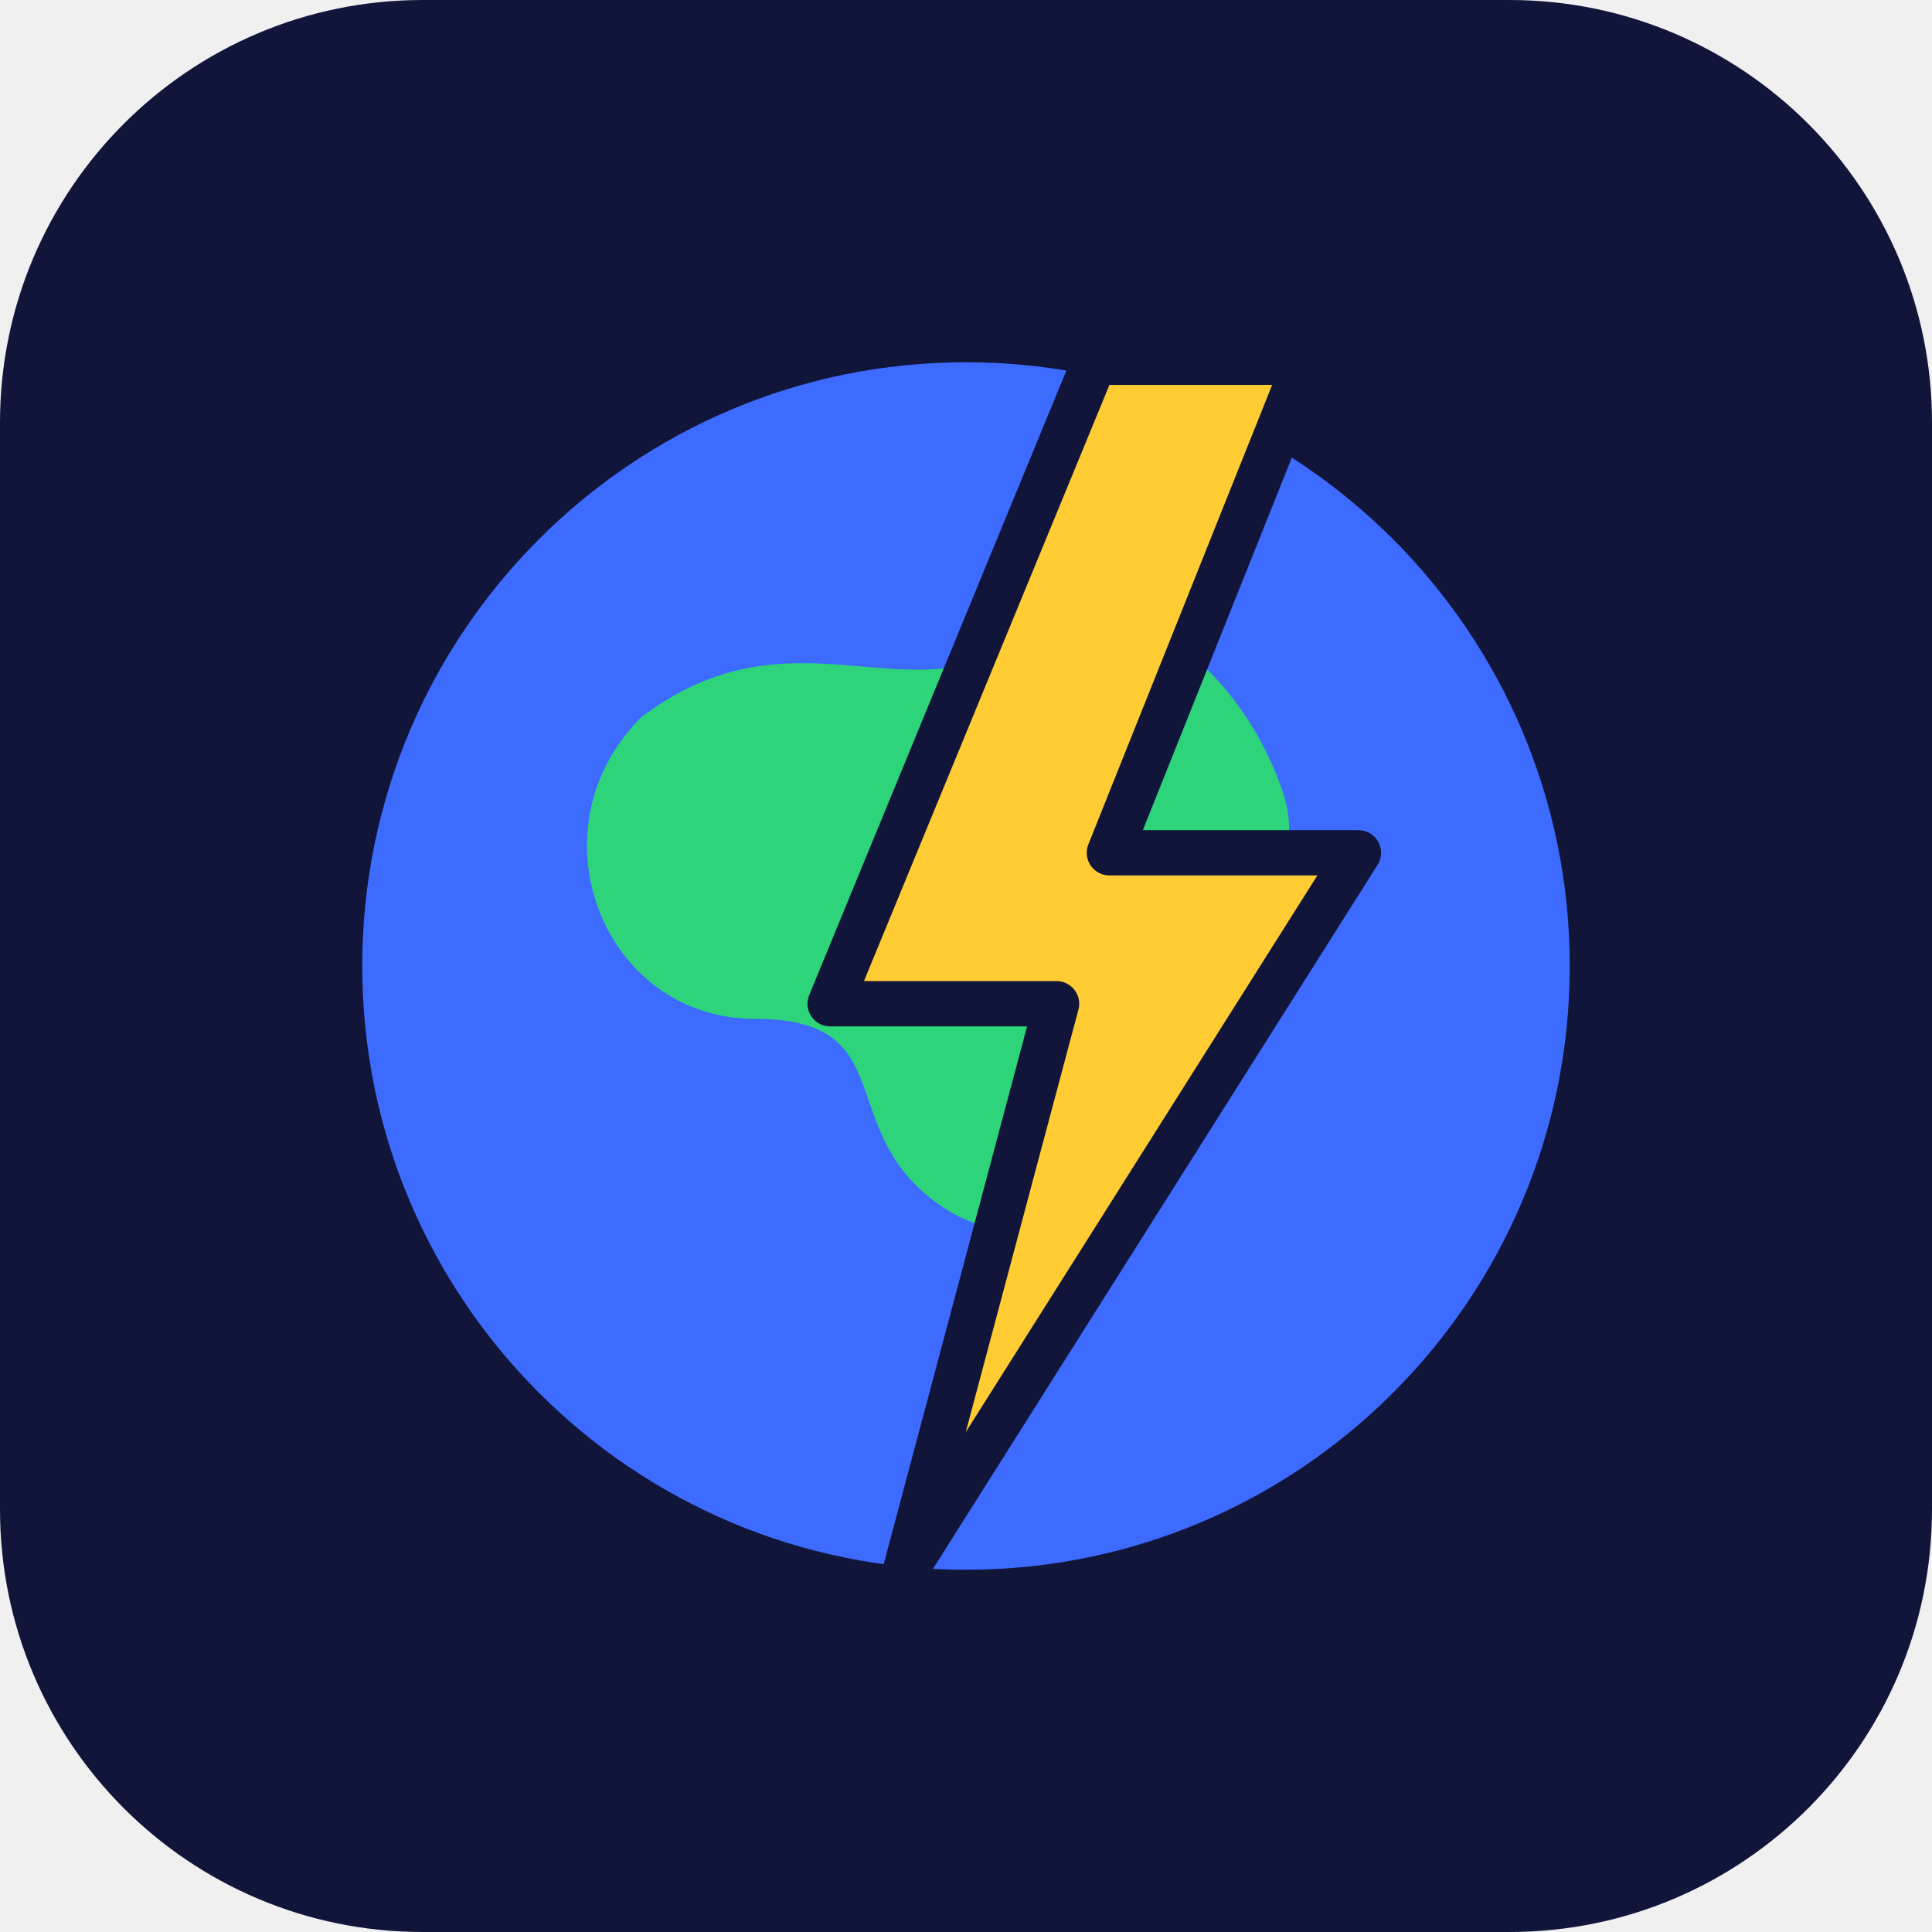
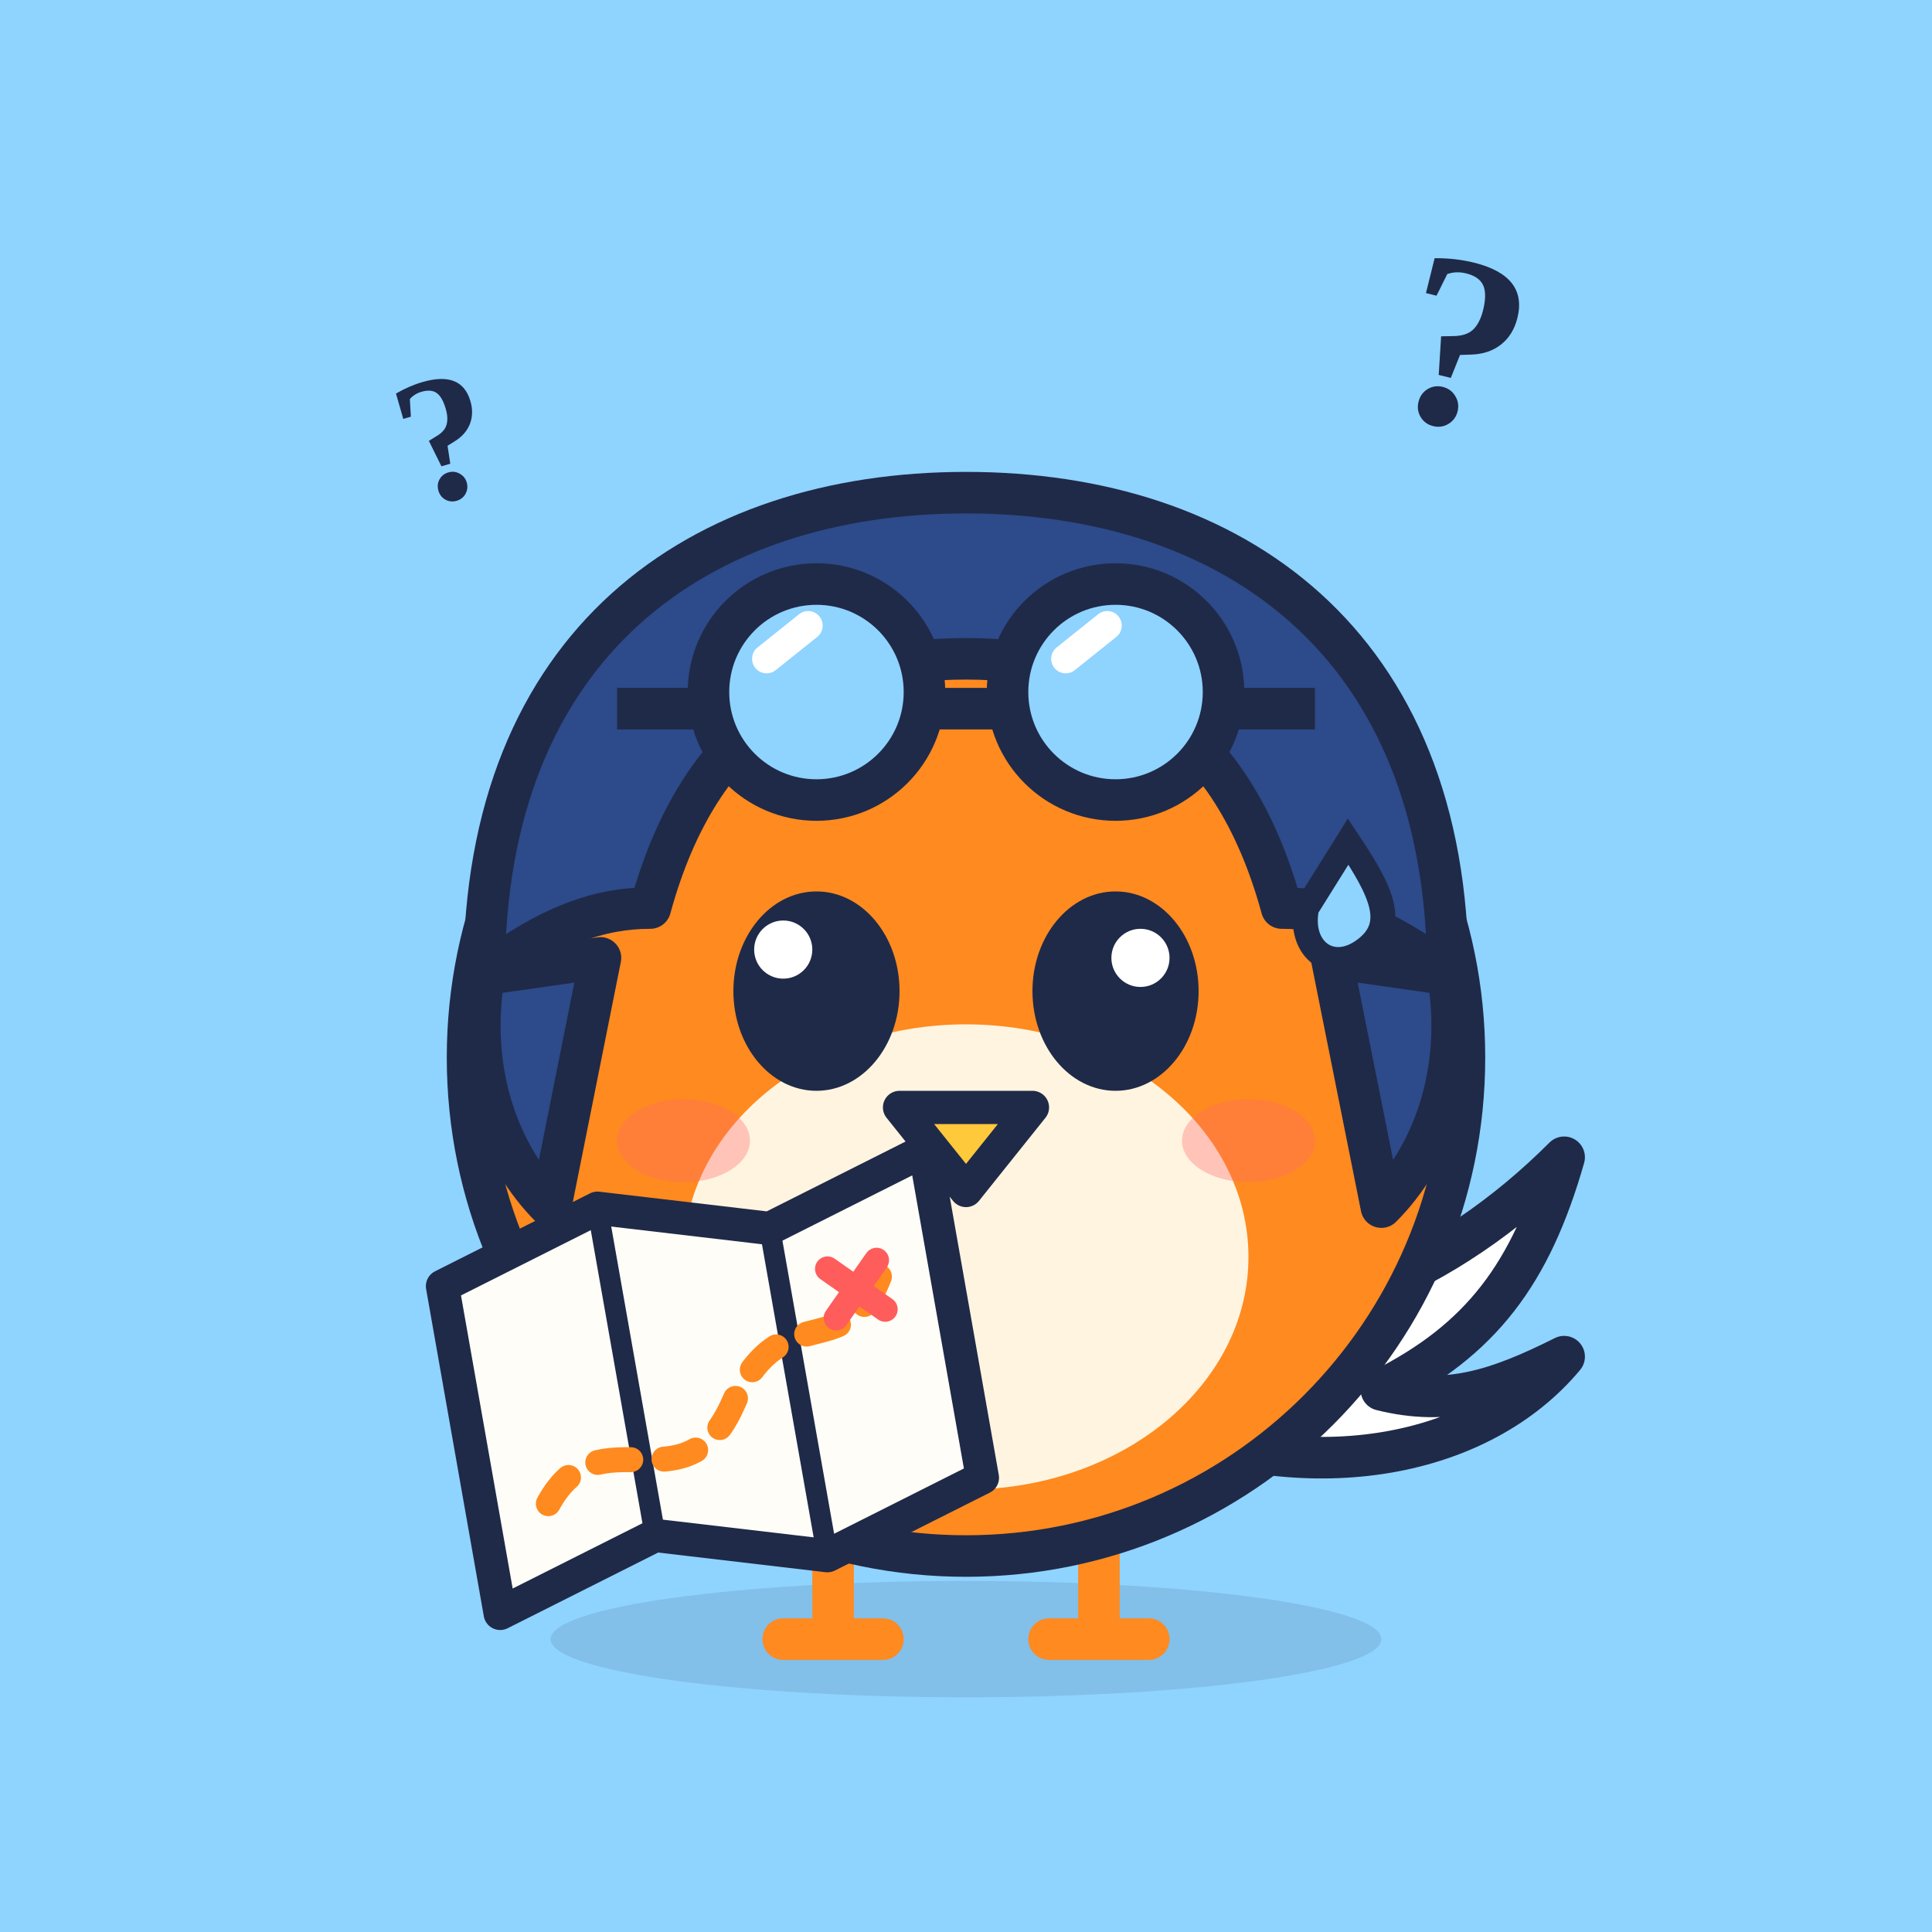
- <svg xmlns="http://www.w3.org/2000/svg" viewBox="0 0 512 512">
-   <rect width="512" height="512" rx="112" fill="#12153a" />
-   <circle cx="256" cy="256" r="160" fill="#3d6bff" />
-   <path d="M170 190c40-30 70 0 100-20s60 10 70 40-30 40-20 70-40 60-70 40-10-50-50-50-60-50-30-80z" fill="#2ed47a" />
-   <path d="M290 96l-70 170h60l-40 150 120-190h-66l52-130z" fill="#ffcc33" stroke="#12153a" stroke-width="12" stroke-linejoin="round" />
+ <svg xmlns="http://www.w3.org/2000/svg" viewBox="0 0 200 200">
+   <rect width="200" height="200" fill="#8fd3ff" />
+   <g transform="translate(14 8) scale(.86)">
+     <ellipse cx="100" cy="188" rx="50" ry="7" fill="#1f2a48" opacity=".12" />
+     <g fill="#1f2a48" font-family="M PLUS Rounded 1c, system-ui, sans-serif" font-weight="900">
+       <text x="150" y="40" font-size="30" transform="rotate(14 150 40)">?</text>
+       <text x="34" y="52" font-size="22" transform="rotate(-16 34 52)">?</text>
+     </g>
+     <path d="M120 150c20 2 38-6 52-20-4 14-10 22-22 28 8 2 14 0 22-4-10 12-30 16-50 8z" fill="#fff" stroke="#1f2a48" stroke-width="5" stroke-linejoin="round" />
+     <path d="M84 176v10M116 176v10M78 188h12M110 188h12" stroke="#ff8a1f" stroke-width="5" stroke-linecap="round" />
+     <circle cx="100" cy="118" r="60" fill="#ff8a1f" stroke="#1f2a48" stroke-width="5" />
+     <ellipse cx="100" cy="142" rx="34" ry="28" fill="#fff4e0" />
+     <path d="M42 108c0-40 26-58 58-58s58 18 58 58c-8-6-14-8-20-8-6-22-20-30-38-30s-32 8-38 30c-6 0-12 2-20 8z" fill="#2d4a8a" stroke="#1f2a48" stroke-width="5" stroke-linejoin="round" />
+     <path d="M42 108c-2 12 2 22 8 28l6-30zM158 108c2 12-2 22-8 28l-6-30z" fill="#2d4a8a" stroke="#1f2a48" stroke-width="5" stroke-linejoin="round" />
+     <path d="M58 76h84" stroke="#1f2a48" stroke-width="5" />
+     <circle cx="82" cy="74" r="13" fill="#8fd3ff" stroke="#1f2a48" stroke-width="5" />
+     <circle cx="118" cy="74" r="13" fill="#8fd3ff" stroke="#1f2a48" stroke-width="5" />
+     <path d="M76 70l5-4M112 70l5-4" stroke="#fff" stroke-width="3.5" stroke-linecap="round" />
+     <ellipse cx="82" cy="110" rx="10" ry="12" fill="#1f2a48" />
+     <ellipse cx="118" cy="110" rx="10" ry="12" fill="#1f2a48" />
+     <circle cx="78" cy="105" r="3.5" fill="#fff" />
+     <circle cx="121" cy="106" r="3.5" fill="#fff" />
+     <ellipse cx="66" cy="128" rx="8" ry="5" fill="#ff6b6b" opacity=".35" />
+     <ellipse cx="134" cy="128" rx="8" ry="5" fill="#ff6b6b" opacity=".35" />
+     <path d="M92 124h16l-8 10z" fill="#ffc93c" stroke="#1f2a48" stroke-width="4" stroke-linejoin="round" />
+     <path d="M146 92c4 6 6 10 2 13s-8 0-7-5z" fill="#8fd3ff" stroke="#1f2a48" stroke-width="3" />
+     <g transform="rotate(-10 70 160)">
+       <path d="M40 140l20-6 20 6 20-6v40l-20 6-20-6-20 6z" fill="#fffdf7" stroke="#1f2a48" stroke-width="4" stroke-linejoin="round" />
+       <path d="M60 134v40M80 140v40" stroke="#1f2a48" stroke-width="2.5" />
+       <path d="M48 168c8-10 16 4 24-8s14-2 20-12" fill="none" stroke="#ff8a1f" stroke-width="3" stroke-dasharray="4 4" stroke-linecap="round" />
+       <path d="M86 146l6 6m0-6l-6 6" stroke="#ff5c5c" stroke-width="3" stroke-linecap="round" />
+     </g>
+   </g>
</svg>
